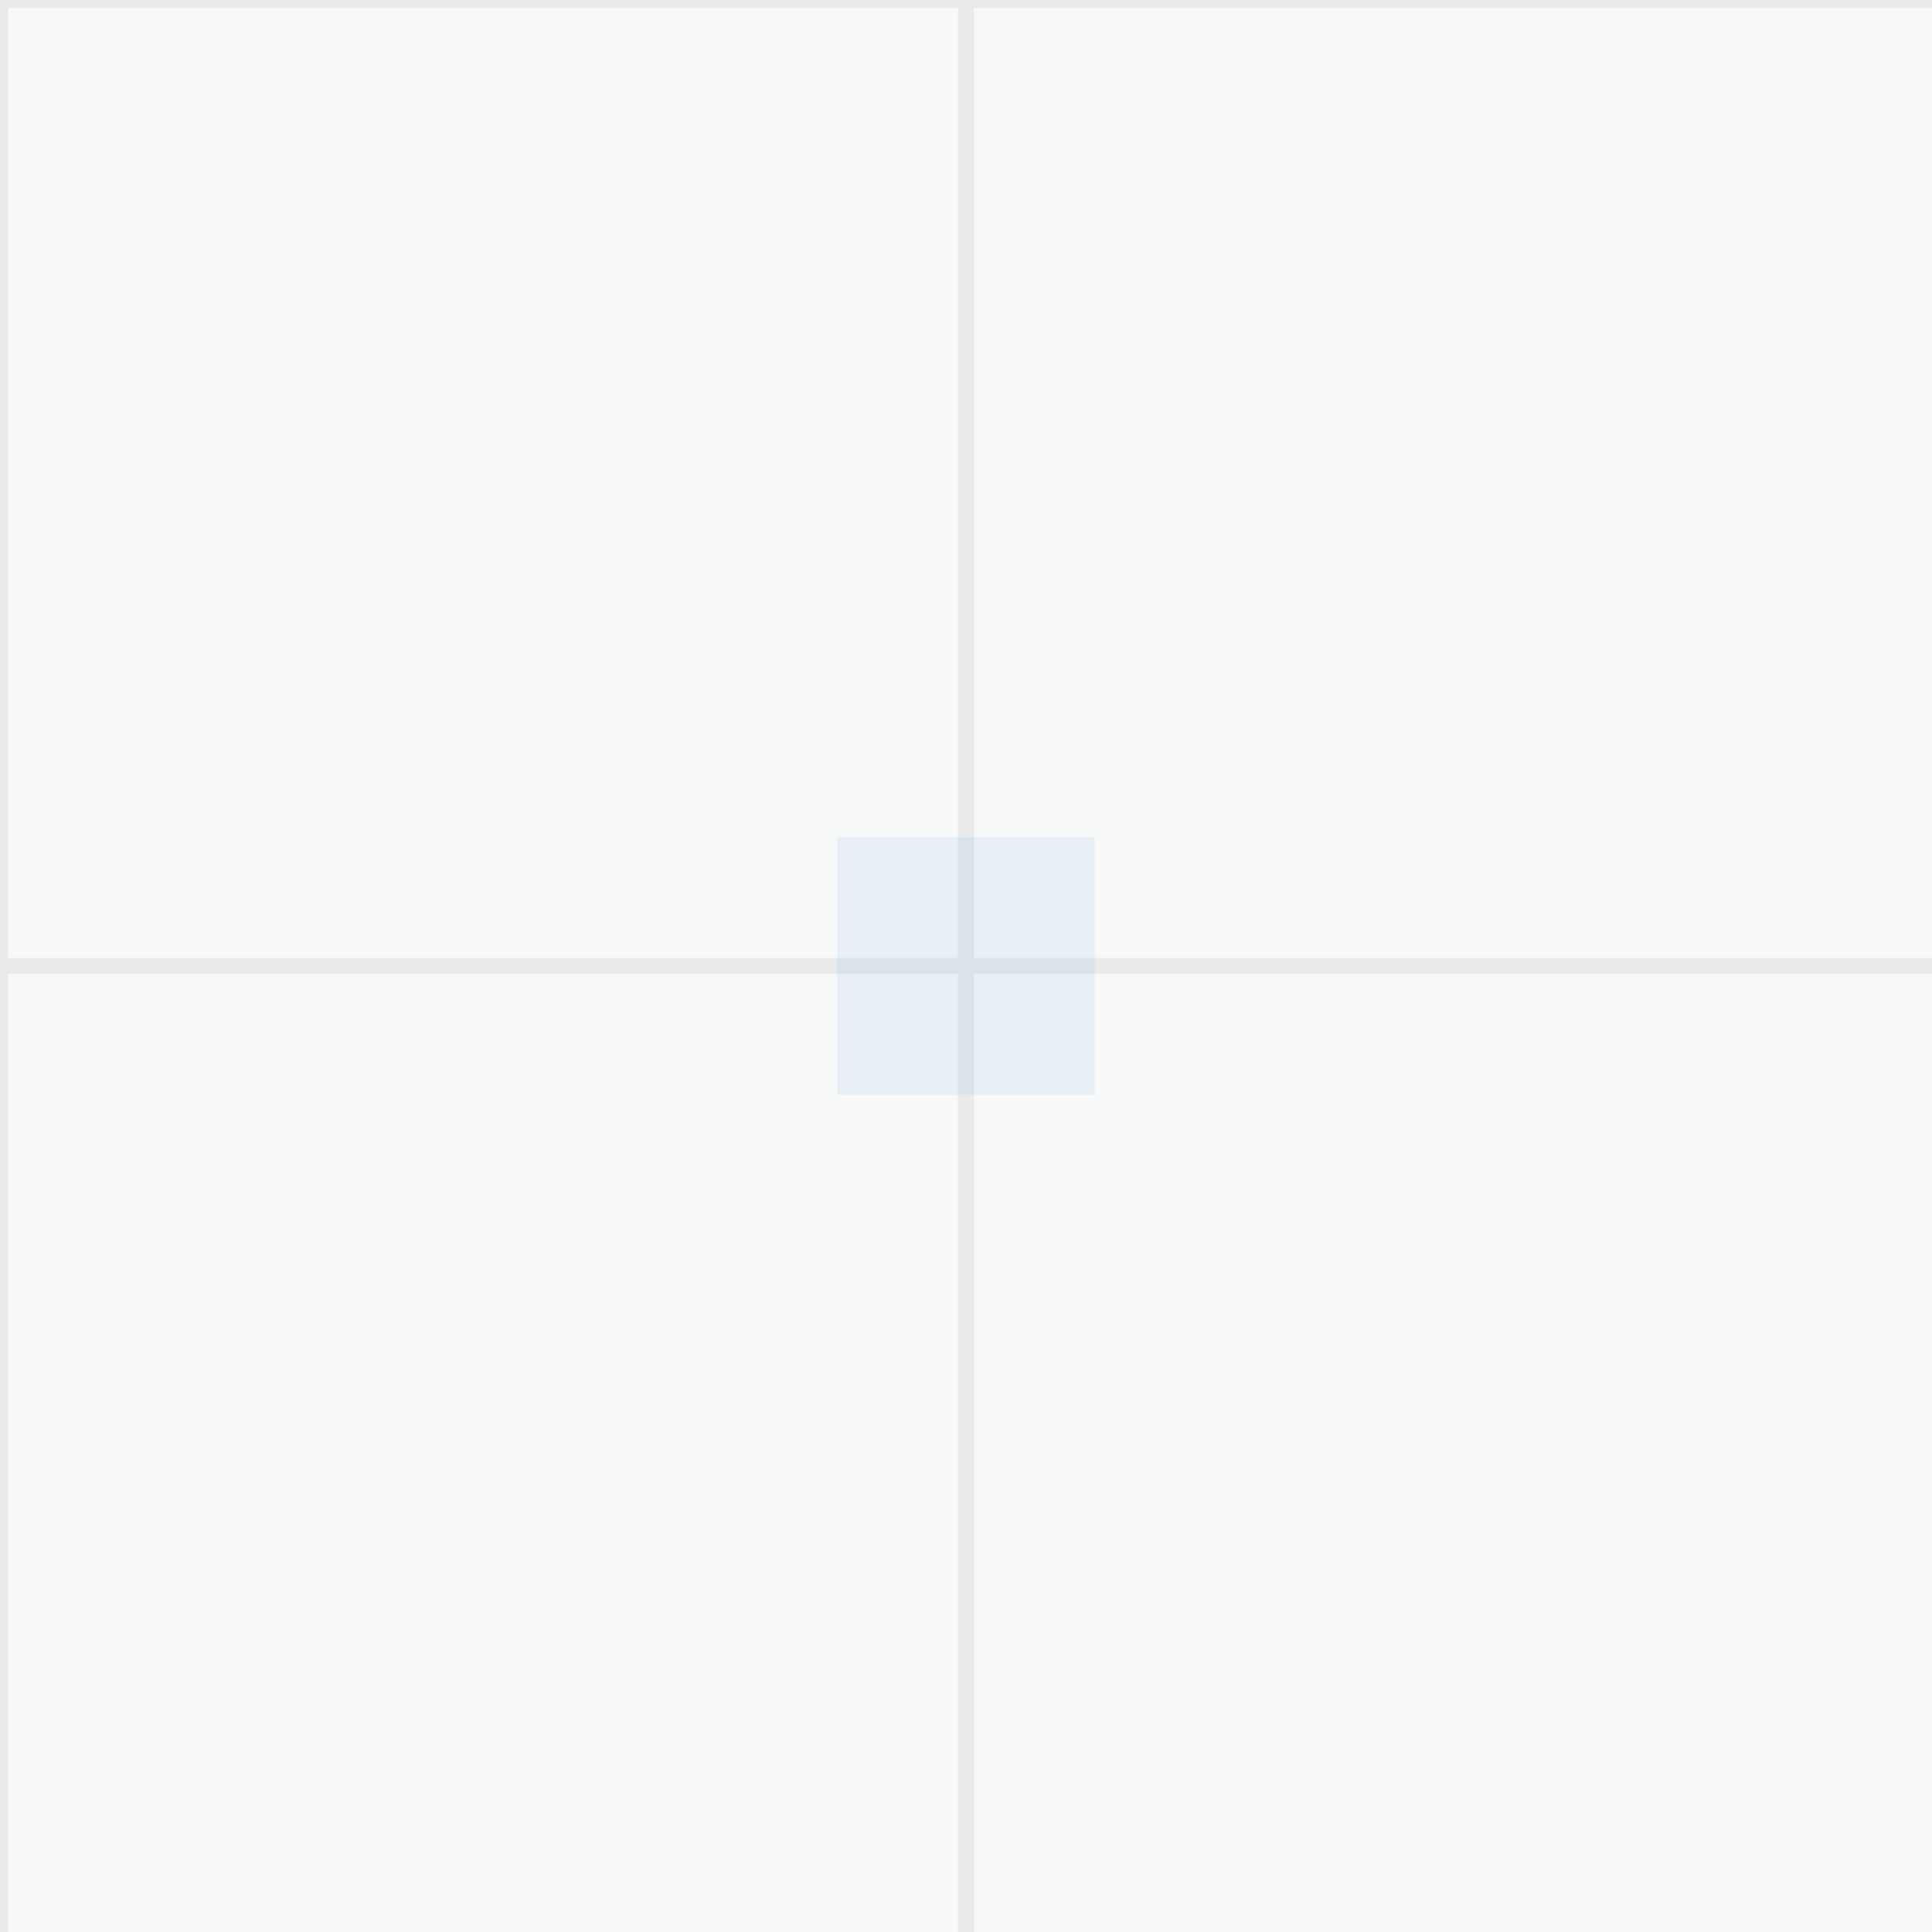
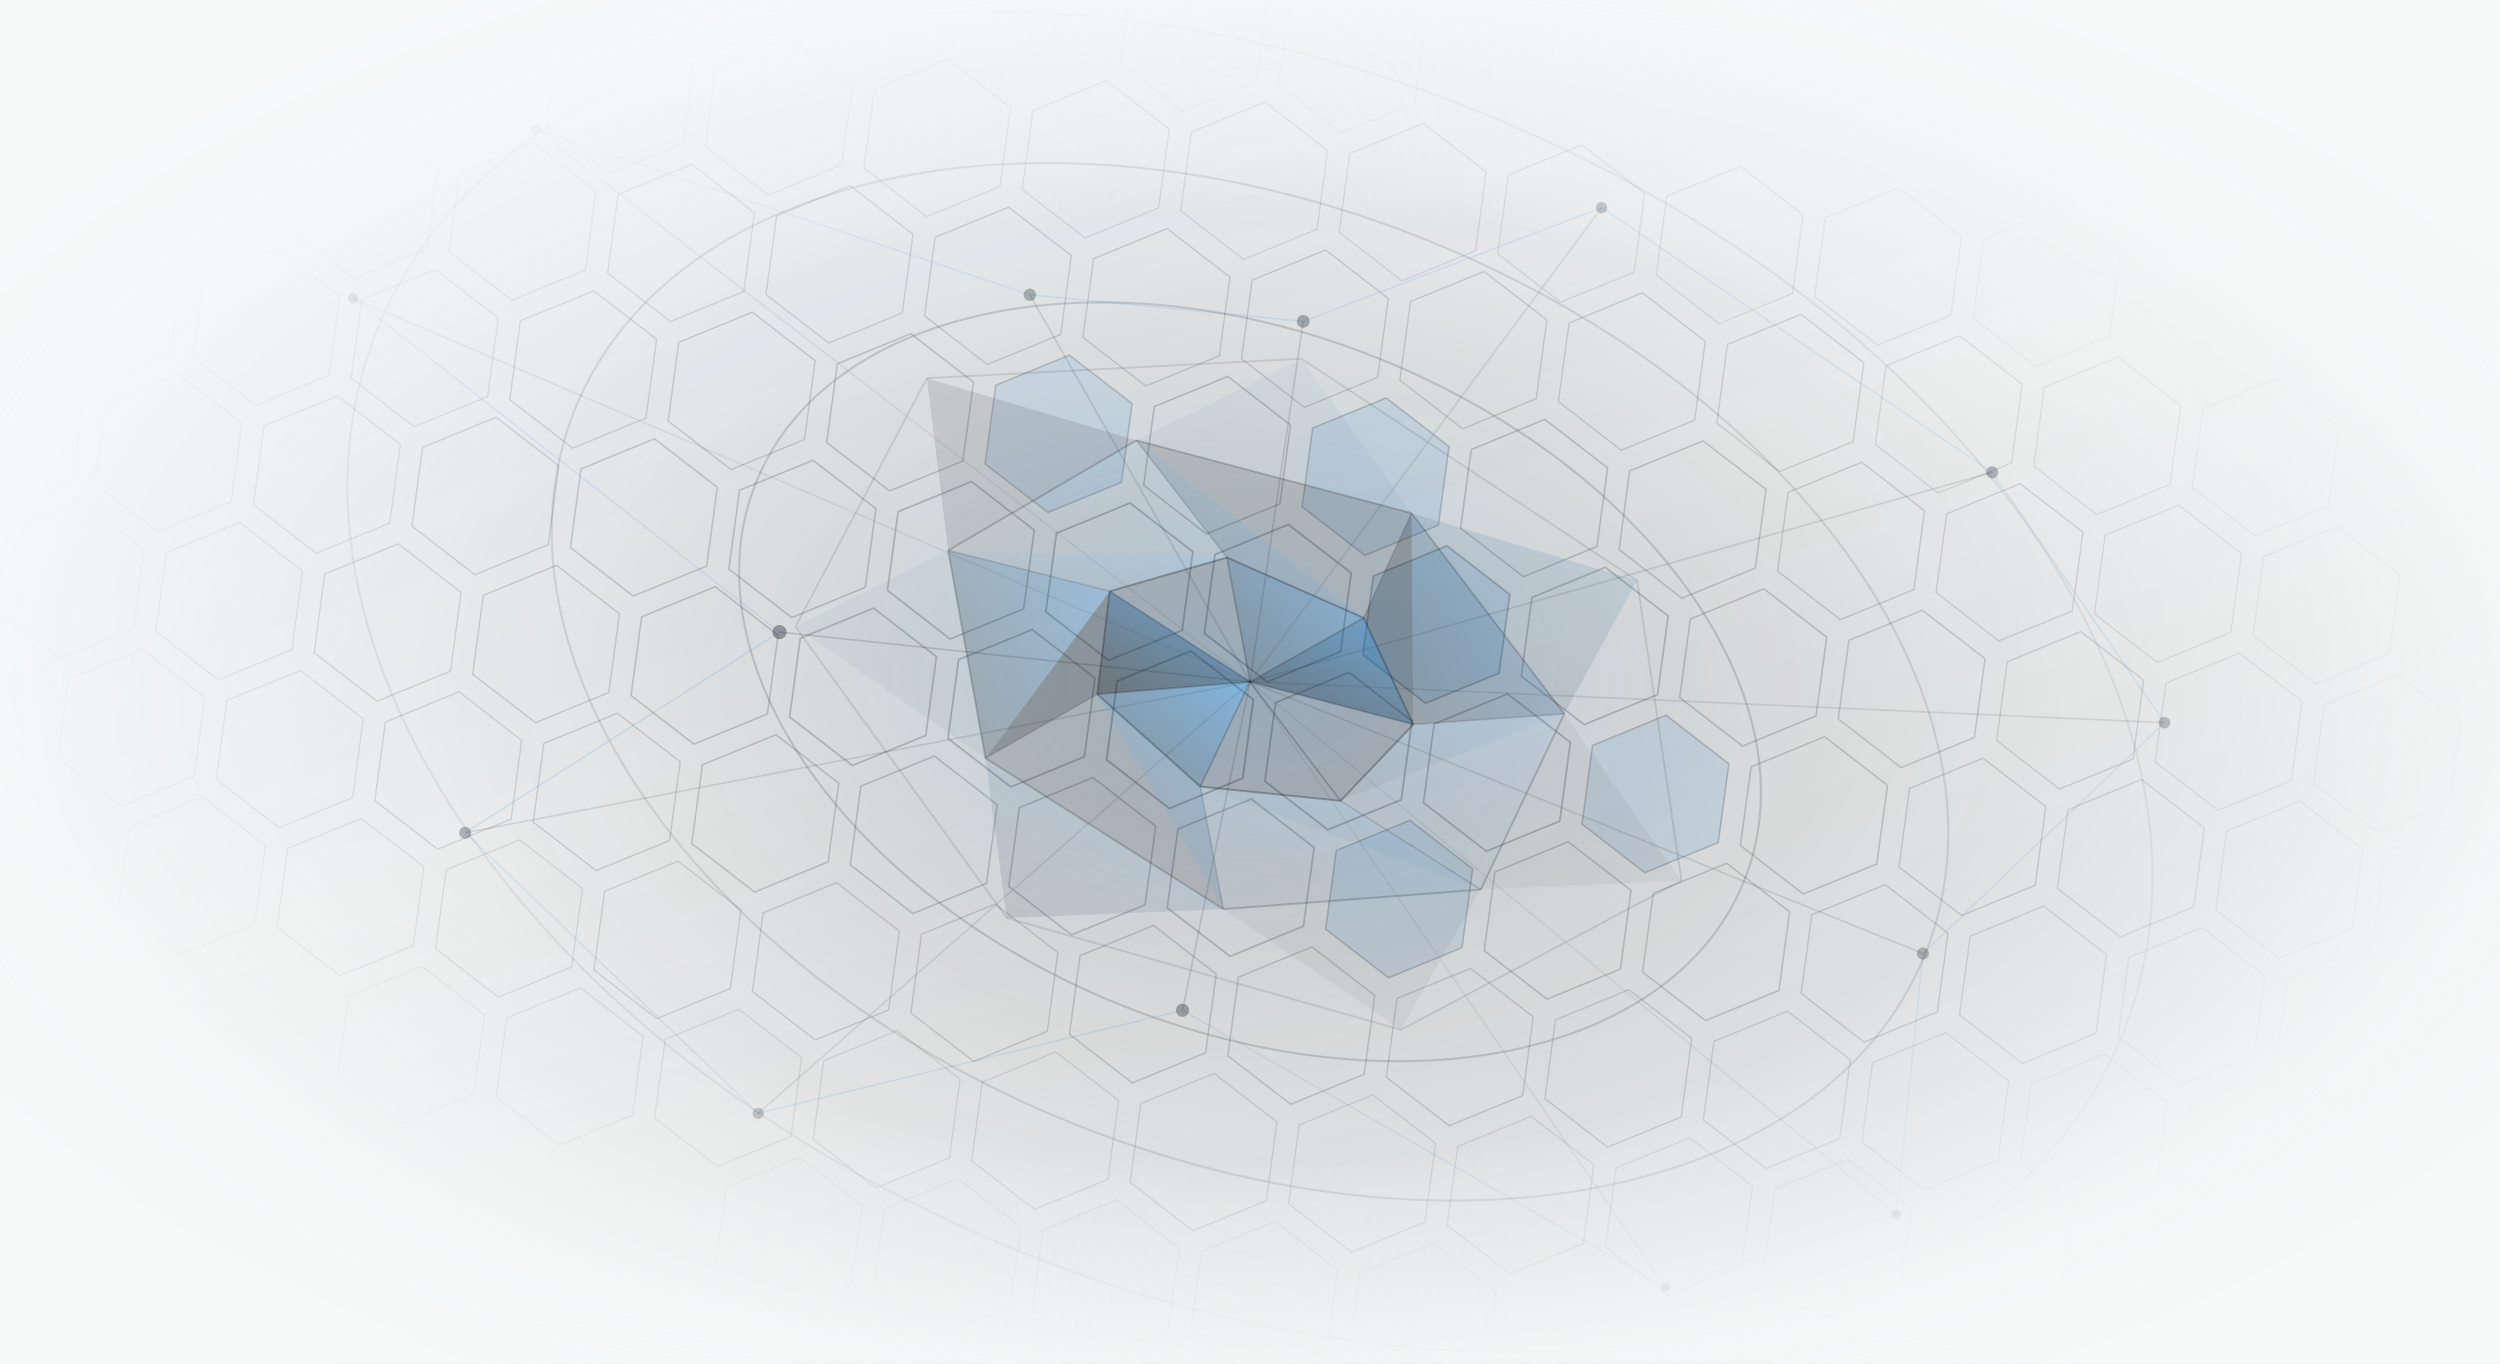
- <svg xmlns="http://www.w3.org/2000/svg" width="120" height="120" viewBox="0 0 120 120">
-   <rect width="120" height="120" fill="#f7f9f9" />
-   <path d="M0 0 H120 M0 60 H120 M0 0 V120 M60 0 V120" stroke="#0f1419" stroke-width="1" opacity=".06" fill="none" />
-   <rect x="52" y="52" width="16" height="16" fill="#1274c4" opacity=".07" />
+ <svg xmlns="http://www.w3.org/2000/svg" width="1408" height="768" viewBox="0 0 1408 768">
+   <defs>
+     <linearGradient id="wash" x1="0" y1="0" x2="0.6" y2="1">
+       <stop offset="0" stop-color="#1274c4" stop-opacity=".10" />
+       <stop offset=".55" stop-color="#0f1419" stop-opacity=".05" />
+       <stop offset="1" stop-color="#0f1419" stop-opacity=".12" />
+     </linearGradient>
+     <linearGradient id="crystalA" x1="0" y1="0" x2="1" y2="1">
+       <stop offset="0" stop-color="#0f1419" />
+       <stop offset="1" stop-color="#0f1419" />
+     </linearGradient>
+     <linearGradient id="crystalB" x1="1" y1="0.2" x2="0" y2="1">
+       <stop offset="0" stop-color="#1274c4" />
+       <stop offset="1" stop-color="#0f1419" />
+     </linearGradient>
+     <linearGradient id="crystalC" x1="0.2" y1="1" x2="1" y2="0">
+       <stop offset="0" stop-color="#0f1419" />
+       <stop offset="1" stop-color="#1274c4" />
+     </linearGradient>
+     <radialGradient id="halo">
+       <stop offset="0" stop-color="#1274c4" stop-opacity=".22" />
+       <stop offset=".6" stop-color="#0f1419" stop-opacity=".07" />
+       <stop offset="1" stop-color="#0f1419" stop-opacity="0" />
+     </radialGradient>
+     <radialGradient id="fade" cx="50%" cy="50%" r="60%">
+       <stop offset="0" stop-color="#f7f9f9" stop-opacity="0" />
+       <stop offset=".58" stop-color="#f7f9f9" stop-opacity="0" />
+       <stop offset=".84" stop-color="#f7f9f9" stop-opacity=".88" />
+       <stop offset="1" stop-color="#f7f9f9" stop-opacity="1" />
+     </radialGradient>
+   </defs>
+   <rect width="1408" height="768" fill="#f7f9f9" />
+   <rect width="1408" height="768" fill="url(#wash)" />
+   <ellipse cx="704" cy="384" rx="470" ry="300" fill="url(#halo)" />
+   <polygon points="713.6,1.5 707.6,45.8 666.2,62.8 630.8,35.4 636.8,-8.9 678.2,-25.9" fill="none" stroke="#0f1419" stroke-width="0.6" opacity="0.064" />
+   <polygon points="802.8,13.5 796.8,57.9 755.5,74.8 720.1,47.5 726.1,3.2 767.4,-13.8" fill="none" stroke="#0f1419" stroke-width="0.6" opacity="0.065" />
+   <polygon points="390.7,36.5 384.7,80.8 343.4,97.8 308.0,70.5 314.0,26.2 355.3,9.2" fill="none" stroke="#0f1419" stroke-width="0.7" opacity="0.073" />
+   <polygon points="480.0,48.6 474.0,92.9 432.6,109.9 397.2,82.5 403.2,38.2 444.6,21.3" fill="none" stroke="#0f1419" stroke-width="0.7" opacity="0.087" />
+   <polygon points="569.2,60.7 563.2,105.0 521.9,122.0 486.5,94.6 492.5,50.3 533.9,33.3" fill="none" stroke="#0f1419" stroke-width="0.7" opacity="0.098" />
+   <polygon points="658.5,72.7 652.5,117.1 611.1,134.0 575.7,106.7 581.7,62.4 623.1,45.4" fill="none" stroke="#0f1419" stroke-width="0.7" opacity="0.106" />
+   <polygon points="747.7,84.8 741.8,129.1 700.4,146.1 665.0,118.7 671.0,74.4 712.4,57.5" fill="none" stroke="#0f1419" stroke-width="0.7" opacity="0.109" />
+   <polygon points="837.0,96.9 831.0,141.2 789.6,158.2 754.2,130.8 760.2,86.5 801.6,69.5" fill="none" stroke="#0f1419" stroke-width="0.7" opacity="0.109" />
+   <polygon points="926.3,108.9 920.3,153.3 878.9,170.2 843.5,142.9 849.5,98.6 890.9,81.6" fill="none" stroke="#0f1419" stroke-width="0.7" opacity="0.104" />
+   <polygon points="1015.5,121.0 1009.5,165.3 968.1,182.3 932.8,154.9 938.7,110.6 980.1,93.7" fill="none" stroke="#0f1419" stroke-width="0.7" opacity="0.096" />
+   <polygon points="1104.8,133.1 1098.8,177.4 1057.4,194.4 1022.0,167.0 1028.0,122.7 1069.4,105.7" fill="none" stroke="#0f1419" stroke-width="0.7" opacity="0.084" />
+   <polygon points="1194.0,145.1 1188.0,189.5 1146.6,206.4 1111.3,179.1 1117.3,134.8 1158.6,117.8" fill="none" stroke="#0f1419" stroke-width="0.6" opacity="0.070" />
+   <polygon points="246.4,95.7 240.4,140.0 199.0,157.0 163.6,129.7 169.6,85.3 211.0,68.4" fill="none" stroke="#0f1419" stroke-width="0.7" opacity="0.078" />
+   <polygon points="335.6,107.8 329.7,152.1 288.3,169.1 252.9,141.7 258.9,97.4 300.3,80.4" fill="none" stroke="#0f1419" stroke-width="0.7" opacity="0.098" />
+   <polygon points="424.9,119.9 418.9,164.2 377.5,181.1 342.2,153.8 348.1,109.5 389.5,92.5" fill="none" stroke="#0f1419" stroke-width="0.8" opacity="0.117" />
+   <polygon points="514.2,131.9 508.2,176.2 466.8,193.2 431.4,165.9 437.4,121.6 478.8,104.6" fill="none" stroke="#0f1419" stroke-width="0.8" opacity="0.132" />
+   <polygon points="603.4,144.0 597.4,188.3 556.0,205.3 520.7,177.9 526.7,133.6 568.0,116.7" fill="none" stroke="#0f1419" stroke-width="0.8" opacity="0.144" />
+   <polygon points="692.7,156.1 686.7,200.4 645.3,217.4 609.9,190.0 615.9,145.7 657.3,128.7" fill="none" stroke="#0f1419" stroke-width="0.8" opacity="0.152" />
+   <polygon points="781.9,168.1 775.9,212.5 734.6,229.4 699.2,202.1 705.2,157.8 746.5,140.8" fill="none" stroke="#0f1419" stroke-width="0.8" opacity="0.154" />
+   <polygon points="871.2,180.2 865.2,224.5 823.8,241.5 788.4,214.1 794.4,169.8 835.8,152.9" fill="none" stroke="#0f1419" stroke-width="0.8" opacity="0.151" />
+   <polygon points="960.4,192.3 954.4,236.6 913.1,253.6 877.7,226.2 883.7,181.9 925.0,164.9" fill="none" stroke="#0f1419" stroke-width="0.8" opacity="0.142" />
+   <polygon points="1049.7,204.3 1043.7,248.7 1002.3,265.6 966.9,238.3 972.9,194.0 1014.3,177.0" fill="none" stroke="#0f1419" stroke-width="0.8" opacity="0.129" />
+   <polygon points="1138.9,216.4 1132.9,260.7 1091.6,277.7 1056.2,250.3 1062.2,206.0 1103.6,189.1" fill="none" stroke="#0f1419" stroke-width="0.7" opacity="0.113" />
+   <polygon points="1228.2,228.5 1222.2,272.8 1180.8,289.8 1145.4,262.4 1151.4,218.1 1192.8,201.1" fill="none" stroke="#0f1419" stroke-width="0.7" opacity="0.094" />
+   <polygon points="1317.4,240.5 1311.5,284.9 1270.1,301.8 1234.7,274.5 1240.7,230.2 1282.1,213.2" fill="none" stroke="#0f1419" stroke-width="0.7" opacity="0.074" />
+   <polygon points="102.1,154.9 96.1,199.2 54.7,216.2 19.3,188.9 25.3,144.5 66.7,127.6" fill="none" stroke="#0f1419" stroke-width="0.6" opacity="0.066" />
+   <polygon points="191.3,167.0 185.3,211.3 143.9,228.3 108.6,200.9 114.6,156.6 155.9,139.6" fill="none" stroke="#0f1419" stroke-width="0.7" opacity="0.090" />
+   <polygon points="280.6,179.1 274.6,223.4 233.2,240.3 197.8,213.0 203.8,168.7 245.2,151.7" fill="none" stroke="#0f1419" stroke-width="0.7" opacity="0.113" />
+   <polygon points="369.8,191.1 363.8,235.4 322.5,252.4 287.1,225.1 293.1,180.7 334.4,163.8" fill="none" stroke="#0f1419" stroke-width="0.8" opacity="0.136" />
+   <polygon points="459.1,203.2 453.1,247.5 411.7,264.5 376.3,237.1 382.3,192.8 423.7,175.8" fill="none" stroke="#0f1419" stroke-width="0.8" opacity="0.157" />
+   <polygon points="548.3,215.3 542.3,259.6 501.0,276.5 465.6,249.2 471.6,204.9 513.0,187.9" fill="none" stroke="#0f1419" stroke-width="0.9" opacity="0.176" />
+   <polygon points="637.6,227.3 631.6,271.6 590.2,288.6 554.8,261.3 560.8,217.0 602.2,200.0" fill="#1274c4" opacity="0.104" />
+   <polygon points="637.6,227.3 631.6,271.6 590.2,288.6 554.8,261.3 560.8,217.0 602.2,200.0" fill="none" stroke="#0f1419" stroke-width="0.9" opacity="0.190" />
+   <polygon points="726.8,239.4 720.9,283.7 679.5,300.7 644.1,273.3 650.1,229.0 691.5,212.0" fill="none" stroke="#0f1419" stroke-width="0.9" opacity="0.198" />
+   <polygon points="816.1,251.5 810.1,295.8 768.7,312.8 733.3,285.4 739.3,241.1 780.7,224.1" fill="#1274c4" opacity="0.107" />
+   <polygon points="816.1,251.5 810.1,295.8 768.7,312.8 733.3,285.4 739.3,241.1 780.7,224.1" fill="none" stroke="#0f1419" stroke-width="0.9" opacity="0.197" />
+   <polygon points="905.4,263.5 899.4,307.8 858.0,324.8 822.6,297.5 828.6,253.2 870.0,236.2" fill="none" stroke="#0f1419" stroke-width="0.9" opacity="0.188" />
+   <polygon points="994.6,275.6 988.6,319.9 947.2,336.9 911.9,309.5 917.8,265.2 959.2,248.3" fill="none" stroke="#0f1419" stroke-width="0.9" opacity="0.172" />
+   <polygon points="1083.9,287.7 1077.9,332.0 1036.5,349.0 1001.1,321.6 1007.1,277.3 1048.5,260.3" fill="none" stroke="#0f1419" stroke-width="0.8" opacity="0.153" />
+   <polygon points="1173.1,299.7 1167.1,344.1 1125.7,361.0 1090.4,333.7 1096.4,289.4 1137.7,272.4" fill="none" stroke="#0f1419" stroke-width="0.8" opacity="0.131" />
+   <polygon points="1262.4,311.8 1256.4,356.1 1215.0,373.1 1179.6,345.7 1185.6,301.4 1227.0,284.5" fill="none" stroke="#0f1419" stroke-width="0.7" opacity="0.108" />
+   <polygon points="1351.6,323.9 1345.6,368.2 1304.3,385.2 1268.9,357.8 1274.9,313.5 1316.2,296.5" fill="none" stroke="#0f1419" stroke-width="0.7" opacity="0.085" />
+   <polygon points="47.0,226.2 41.0,270.5 -0.4,287.5 -35.8,260.1 -29.8,215.8 11.6,198.8" fill="none" stroke="#0f1419" stroke-width="0.6" opacity="0.064" />
+   <polygon points="136.2,238.3 130.2,282.6 88.9,299.5 53.5,272.2 59.5,227.9 100.9,210.9" fill="none" stroke="#0f1419" stroke-width="0.7" opacity="0.090" />
+   <polygon points="225.5,250.3 219.5,294.6 178.1,311.6 142.7,284.3 148.7,239.9 190.1,223.0" fill="none" stroke="#0f1419" stroke-width="0.7" opacity="0.115" />
+   <polygon points="314.7,262.4 308.8,306.7 267.4,323.7 232.0,296.3 238.0,252.0 279.4,235.0" fill="none" stroke="#0f1419" stroke-width="0.8" opacity="0.141" />
+   <polygon points="404.0,274.5 398.0,318.8 356.6,335.7 321.3,308.4 327.2,264.1 368.6,247.1" fill="none" stroke="#0f1419" stroke-width="0.9" opacity="0.166" />
+   <polygon points="493.3,286.5 487.3,330.8 445.9,347.8 410.5,320.5 416.5,276.1 457.9,259.2" fill="none" stroke="#0f1419" stroke-width="0.9" opacity="0.191" />
+   <polygon points="582.5,298.6 576.5,342.9 535.1,359.9 499.8,332.5 505.8,288.2 547.1,271.2" fill="none" stroke="#0f1419" stroke-width="1.0" opacity="0.214" />
+   <polygon points="671.8,310.7 665.8,355.0 624.4,371.9 589.0,344.6 595.0,300.3 636.4,283.3" fill="none" stroke="#0f1419" stroke-width="1.0" opacity="0.235" />
+   <polygon points="761.0,322.7 755.0,367.0 713.7,384.0 678.3,356.7 684.3,312.3 725.6,295.4" fill="none" stroke="#0f1419" stroke-width="1.0" opacity="0.244" />
+   <polygon points="850.3,334.8 844.3,379.1 802.9,396.1 767.5,368.7 773.5,324.4 814.9,307.4" fill="#1274c4" opacity="0.122" />
+   <polygon points="850.3,334.8 844.3,379.1 802.9,396.1 767.5,368.7 773.5,324.4 814.9,307.4" fill="none" stroke="#0f1419" stroke-width="1.0" opacity="0.231" />
+   <polygon points="939.5,346.9 933.5,391.2 892.2,408.1 856.8,380.8 862.8,336.5 904.1,319.5" fill="none" stroke="#0f1419" stroke-width="1.0" opacity="0.209" />
+   <polygon points="1028.8,358.9 1022.8,403.2 981.4,420.2 946.0,392.9 952.0,348.6 993.4,331.6" fill="none" stroke="#0f1419" stroke-width="0.9" opacity="0.185" />
+   <polygon points="1118.0,371.0 1112.0,415.3 1070.7,432.3 1035.3,404.9 1041.3,360.6 1082.7,343.7" fill="none" stroke="#0f1419" stroke-width="0.9" opacity="0.160" />
+   <polygon points="1207.3,383.1 1201.3,427.4 1159.9,444.4 1124.5,417.0 1130.5,372.7 1171.9,355.7" fill="none" stroke="#0f1419" stroke-width="0.8" opacity="0.135" />
+   <polygon points="1296.5,395.1 1290.6,439.5 1249.2,456.4 1213.8,429.1 1219.8,384.8 1261.2,367.8" fill="none" stroke="#0f1419" stroke-width="0.7" opacity="0.110" />
+   <polygon points="1385.8,407.2 1379.8,451.5 1338.4,468.5 1303.0,441.1 1309.0,396.8 1350.4,379.9" fill="none" stroke="#0f1419" stroke-width="0.7" opacity="0.084" />
+   <polygon points="81.2,309.5 75.2,353.8 33.8,370.8 -1.6,343.5 4.4,299.1 45.8,282.2" fill="none" stroke="#0f1419" stroke-width="0.7" opacity="0.078" />
+   <polygon points="170.4,321.6 164.4,365.9 123.0,382.9 87.7,355.5 93.7,311.2 135.0,294.2" fill="none" stroke="#0f1419" stroke-width="0.7" opacity="0.103" />
+   <polygon points="259.7,333.7 253.7,378.0 212.3,394.9 176.9,367.6 182.9,323.3 224.3,306.3" fill="none" stroke="#0f1419" stroke-width="0.8" opacity="0.129" />
+   <polygon points="348.9,345.7 342.9,390.0 301.6,407.0 266.2,379.7 272.2,335.3 313.5,318.4" fill="none" stroke="#0f1419" stroke-width="0.8" opacity="0.155" />
+   <polygon points="438.2,357.8 432.2,402.1 390.8,419.1 355.4,391.7 361.4,347.4 402.8,330.4" fill="none" stroke="#0f1419" stroke-width="0.9" opacity="0.180" />
+   <polygon points="527.4,369.9 521.4,414.2 480.1,431.1 444.7,403.8 450.7,359.5 492.0,342.5" fill="none" stroke="#0f1419" stroke-width="1.0" opacity="0.205" />
+   <polygon points="616.7,381.9 610.7,426.2 569.3,443.2 533.9,415.9 539.9,371.5 581.3,354.6" fill="none" stroke="#0f1419" stroke-width="1.0" opacity="0.230" />
+   <polygon points="705.9,394.0 699.9,438.3 658.6,455.3 623.2,427.9 629.2,383.6 670.6,366.6" fill="none" stroke="#0f1419" stroke-width="1.1" opacity="0.249" />
+   <polygon points="795.2,406.1 789.2,450.4 747.8,467.3 712.4,440.0 718.4,395.7 759.8,378.7" fill="none" stroke="#0f1419" stroke-width="1.0" opacity="0.246" />
+   <polygon points="884.4,418.1 878.5,462.4 837.1,479.4 801.7,452.1 807.7,407.7 849.1,390.8" fill="none" stroke="#0f1419" stroke-width="1.0" opacity="0.225" />
+   <polygon points="973.7,430.2 967.7,474.5 926.3,491.5 891.0,464.1 896.9,419.8 938.3,402.8" fill="#1274c4" opacity="0.108" />
+   <polygon points="973.7,430.2 967.7,474.5 926.3,491.5 891.0,464.1 896.9,419.8 938.3,402.8" fill="none" stroke="#0f1419" stroke-width="0.9" opacity="0.200" />
+   <polygon points="1063.0,442.3 1057.0,486.6 1015.6,503.5 980.2,476.2 986.2,431.9 1027.6,414.9" fill="none" stroke="#0f1419" stroke-width="0.9" opacity="0.175" />
+   <polygon points="1152.2,454.3 1146.2,498.6 1104.8,515.6 1069.5,488.3 1075.5,444.0 1116.8,427.0" fill="none" stroke="#0f1419" stroke-width="0.8" opacity="0.149" />
+   <polygon points="1241.5,466.4 1235.5,510.7 1194.1,527.7 1158.7,500.3 1164.7,456.0 1206.1,439.0" fill="none" stroke="#0f1419" stroke-width="0.8" opacity="0.124" />
+   <polygon points="1330.7,478.5 1324.7,522.8 1283.4,539.7 1248.0,512.4 1254.0,468.1 1295.3,451.1" fill="none" stroke="#0f1419" stroke-width="0.7" opacity="0.098" />
+   <polygon points="1420.0,490.5 1414.0,534.8 1372.6,551.8 1337.2,524.5 1343.2,480.2 1384.6,463.2" fill="none" stroke="#0f1419" stroke-width="0.7" opacity="0.072" />
+   <polygon points="115.3,392.8 109.3,437.2 68.0,454.1 32.6,426.8 38.6,382.5 80.0,365.5" fill="none" stroke="#0f1419" stroke-width="0.7" opacity="0.081" />
+   <polygon points="204.6,404.9 198.6,449.2 157.2,466.2 121.8,438.9 127.8,394.5 169.2,377.6" fill="none" stroke="#0f1419" stroke-width="0.7" opacity="0.105" />
+   <polygon points="293.8,417.0 287.9,461.3 246.5,478.3 211.1,450.9 217.1,406.6 258.5,389.6" fill="none" stroke="#0f1419" stroke-width="0.8" opacity="0.128" />
+   <polygon points="383.1,429.0 377.1,473.4 335.7,490.3 300.3,463.0 306.3,418.7 347.7,401.7" fill="none" stroke="#0f1419" stroke-width="0.8" opacity="0.151" />
+   <polygon points="472.4,441.1 466.4,485.4 425.0,502.4 389.6,475.1 395.6,430.7 437.0,413.8" fill="none" stroke="#0f1419" stroke-width="0.9" opacity="0.172" />
+   <polygon points="561.6,453.2 555.6,497.5 514.2,514.5 478.9,487.1 484.8,442.8 526.2,425.8" fill="none" stroke="#0f1419" stroke-width="0.9" opacity="0.190" />
+   <polygon points="650.9,465.3 644.9,509.6 603.5,526.5 568.1,499.2 574.1,454.9 615.5,437.9" fill="none" stroke="#0f1419" stroke-width="0.9" opacity="0.203" />
+   <polygon points="740.1,477.3 734.1,521.6 692.7,538.6 657.4,511.3 663.4,466.9 704.7,450.0" fill="none" stroke="#0f1419" stroke-width="1.0" opacity="0.207" />
+   <polygon points="829.4,489.4 823.4,533.7 782.0,550.7 746.6,523.3 752.6,479.0 794.0,462.0" fill="#1274c4" opacity="0.109" />
+   <polygon points="829.4,489.4 823.4,533.7 782.0,550.7 746.6,523.3 752.6,479.0 794.0,462.0" fill="none" stroke="#0f1419" stroke-width="0.9" opacity="0.201" />
+   <polygon points="918.6,501.5 912.6,545.8 871.3,562.7 835.9,535.4 841.9,491.1 883.2,474.1" fill="none" stroke="#0f1419" stroke-width="0.9" opacity="0.187" />
+   <polygon points="1007.9,513.5 1001.9,557.8 960.5,574.8 925.1,547.5 931.1,503.1 972.5,486.2" fill="none" stroke="#0f1419" stroke-width="0.9" opacity="0.168" />
+   <polygon points="1097.1,525.6 1091.1,569.9 1049.8,586.9 1014.4,559.5 1020.4,515.2 1061.8,498.2" fill="none" stroke="#0f1419" stroke-width="0.8" opacity="0.146" />
+   <polygon points="1186.4,537.7 1180.4,582.0 1139.0,598.9 1103.6,571.6 1109.6,527.3 1151.0,510.3" fill="none" stroke="#0f1419" stroke-width="0.8" opacity="0.124" />
+   <polygon points="1275.6,549.7 1269.7,594.0 1228.3,611.0 1192.9,583.7 1198.9,539.3 1240.3,522.4" fill="none" stroke="#0f1419" stroke-width="0.7" opacity="0.100" />
+   <polygon points="1364.9,561.8 1358.9,606.1 1317.5,623.1 1282.1,595.7 1288.1,551.4 1329.5,534.4" fill="none" stroke="#0f1419" stroke-width="0.7" opacity="0.075" />
+   <polygon points="149.5,476.2 143.5,520.5 102.1,537.5 66.8,510.1 72.8,465.8 114.1,448.8" fill="none" stroke="#0f1419" stroke-width="0.7" opacity="0.072" />
+   <polygon points="238.8,488.2 232.8,532.6 191.4,549.5 156.0,522.2 162.0,477.9 203.4,460.9" fill="none" stroke="#0f1419" stroke-width="0.7" opacity="0.094" />
+   <polygon points="328.0,500.3 322.0,544.6 280.7,561.6 245.3,534.3 251.3,489.9 292.6,473.0" fill="none" stroke="#0f1419" stroke-width="0.7" opacity="0.113" />
+   <polygon points="417.3,512.4 411.3,556.7 369.9,573.7 334.5,546.3 340.5,502.0 381.9,485.0" fill="none" stroke="#0f1419" stroke-width="0.8" opacity="0.131" />
+   <polygon points="506.5,524.4 500.5,568.8 459.2,585.7 423.8,558.4 429.8,514.1 471.1,497.1" fill="none" stroke="#0f1419" stroke-width="0.8" opacity="0.146" />
+   <polygon points="595.8,536.5 589.8,580.8 548.4,597.8 513.0,570.5 519.0,526.1 560.4,509.2" fill="none" stroke="#0f1419" stroke-width="0.8" opacity="0.156" />
+   <polygon points="685.0,548.6 679.0,592.9 637.7,609.9 602.3,582.5 608.3,538.2 649.7,521.2" fill="none" stroke="#0f1419" stroke-width="0.9" opacity="0.162" />
+   <polygon points="774.3,560.7 768.3,605.0 726.9,621.9 691.5,594.6 697.5,550.3 738.9,533.3" fill="none" stroke="#0f1419" stroke-width="0.9" opacity="0.161" />
+   <polygon points="863.5,572.7 857.6,617.0 816.2,634.0 780.8,606.7 786.8,562.3 828.2,545.4" fill="none" stroke="#0f1419" stroke-width="0.8" opacity="0.155" />
+   <polygon points="952.8,584.8 946.8,629.1 905.4,646.1 870.1,618.7 876.0,574.4 917.4,557.4" fill="none" stroke="#0f1419" stroke-width="0.8" opacity="0.143" />
+   <polygon points="1042.1,596.9 1036.1,641.2 994.7,658.1 959.3,630.8 965.3,586.5 1006.7,569.5" fill="none" stroke="#0f1419" stroke-width="0.8" opacity="0.127" />
+   <polygon points="1131.3,608.9 1125.3,653.2 1083.9,670.2 1048.6,642.9 1054.6,598.5 1095.9,581.6" fill="none" stroke="#0f1419" stroke-width="0.7" opacity="0.109" />
+   <polygon points="1220.6,621.0 1214.6,665.3 1173.2,682.3 1137.8,654.9 1143.8,610.6 1185.2,593.6" fill="none" stroke="#0f1419" stroke-width="0.7" opacity="0.089" />
+   <polygon points="1309.8,633.1 1303.8,677.4 1262.5,694.3 1227.1,667.0 1233.1,622.7 1274.4,605.7" fill="none" stroke="#0f1419" stroke-width="0.6" opacity="0.068" />
+   <polygon points="272.9,571.6 267.0,615.9 225.6,632.9 190.2,605.5 196.2,561.2 237.6,544.2" fill="none" stroke="#0f1419" stroke-width="0.6" opacity="0.072" />
+   <polygon points="362.2,583.6 356.2,628.0 314.8,644.9 279.4,617.6 285.4,573.3 326.8,556.3" fill="none" stroke="#0f1419" stroke-width="0.7" opacity="0.087" />
+   <polygon points="451.5,595.7 445.5,640.0 404.1,657.0 368.7,629.6 374.7,585.3 416.1,568.4" fill="none" stroke="#0f1419" stroke-width="0.7" opacity="0.100" />
+   <polygon points="540.7,607.8 534.7,652.1 493.3,669.1 458.0,641.7 463.9,597.4 505.3,580.4" fill="none" stroke="#0f1419" stroke-width="0.7" opacity="0.110" />
+   <polygon points="630.0,619.8 624.0,664.2 582.6,681.1 547.2,653.8 553.2,609.5 594.6,592.5" fill="none" stroke="#0f1419" stroke-width="0.7" opacity="0.116" />
+   <polygon points="719.2,631.9 713.2,676.2 671.8,693.2 636.5,665.9 642.5,621.5 683.8,604.6" fill="none" stroke="#0f1419" stroke-width="0.8" opacity="0.118" />
+   <polygon points="808.5,644.0 802.5,688.3 761.1,705.3 725.7,677.9 731.7,633.6 773.1,616.6" fill="none" stroke="#0f1419" stroke-width="0.7" opacity="0.115" />
+   <polygon points="897.7,656.0 891.7,700.4 850.4,717.3 815.0,690.0 821.0,645.7 862.3,628.7" fill="none" stroke="#0f1419" stroke-width="0.7" opacity="0.108" />
+   <polygon points="987.0,668.1 981.0,712.4 939.6,729.4 904.2,702.1 910.2,657.7 951.6,640.8" fill="none" stroke="#0f1419" stroke-width="0.7" opacity="0.098" />
+   <polygon points="1076.2,680.2 1070.2,724.5 1028.9,741.5 993.5,714.1 999.5,669.8 1040.8,652.8" fill="none" stroke="#0f1419" stroke-width="0.7" opacity="0.084" />
+   <polygon points="1165.5,692.3 1159.5,736.6 1118.1,753.5 1082.7,726.2 1088.7,681.9 1130.1,664.9" fill="none" stroke="#0f1419" stroke-width="0.6" opacity="0.068" />
+   <polygon points="485.6,679.0 479.6,723.4 438.3,740.3 402.9,713.0 408.9,668.7 450.2,651.7" fill="none" stroke="#0f1419" stroke-width="0.6" opacity="0.063" />
+   <polygon points="574.9,691.1 568.9,735.4 527.5,752.4 492.1,725.0 498.1,680.7 539.5,663.8" fill="none" stroke="#0f1419" stroke-width="0.6" opacity="0.070" />
+   <polygon points="664.1,703.2 658.1,747.5 616.8,764.5 581.4,737.1 587.4,692.8 628.8,675.8" fill="none" stroke="#0f1419" stroke-width="0.7" opacity="0.073" />
+   <polygon points="753.4,715.2 747.4,759.6 706.0,776.5 670.6,749.2 676.6,704.9 718.0,687.9" fill="none" stroke="#0f1419" stroke-width="0.7" opacity="0.072" />
+   <polygon points="842.6,727.3 836.7,771.6 795.3,788.6 759.9,761.3 765.9,716.9 807.3,700.0" fill="none" stroke="#0f1419" stroke-width="0.6" opacity="0.069" />
+   <ellipse cx="704" cy="384" rx="300" ry="196" fill="none" stroke="#0f1419" stroke-width="1.2" opacity="0.16" transform="rotate(22 704 384)" />
+   <ellipse cx="704" cy="384" rx="410" ry="268" fill="none" stroke="#0f1419" stroke-width="1.2" opacity="0.11" transform="rotate(22 704 384)" />
+   <ellipse cx="704" cy="384" rx="530" ry="346" fill="none" stroke="#0f1419" stroke-width="1.2" opacity="0.07" transform="rotate(22 704 384)" />
+   <line x1="704" y1="384" x2="1083" y2="537" stroke="#0f1419" stroke-width="1" opacity="0.11" />
+   <circle cx="1083" cy="537" r="3.4" fill="#0f1419" opacity="0.26" />
+   <line x1="704" y1="384" x2="1068" y2="684" stroke="#0f1419" stroke-width="1" opacity="0.06" />
+   <circle cx="1068" cy="684" r="2.8" fill="#0f1419" opacity="0.17" />
+   <line x1="704" y1="384" x2="938" y2="725" stroke="#0f1419" stroke-width="1" opacity="0.06" />
+   <circle cx="938" cy="725" r="2.7" fill="#0f1419" opacity="0.16" />
+   <line x1="704" y1="384" x2="666" y2="569" stroke="#0f1419" stroke-width="1" opacity="0.13" />
+   <circle cx="666" cy="569" r="3.7" fill="#0f1419" opacity="0.32" />
+   <line x1="704" y1="384" x2="427" y2="627" stroke="#0f1419" stroke-width="1" opacity="0.09" />
+   <circle cx="427" cy="627" r="3.2" fill="#0f1419" opacity="0.23" />
+   <line x1="704" y1="384" x2="262" y2="469" stroke="#0f1419" stroke-width="1" opacity="0.11" />
+   <circle cx="262" cy="469" r="3.4" fill="#0f1419" opacity="0.27" />
+   <line x1="704" y1="384" x2="439" y2="356" stroke="#0f1419" stroke-width="1" opacity="0.15" />
+   <circle cx="439" cy="356" r="4.0" fill="#0f1419" opacity="0.36" />
+   <line x1="704" y1="384" x2="199" y2="168" stroke="#0f1419" stroke-width="1" opacity="0.07" />
+   <circle cx="199" cy="168" r="2.9" fill="#0f1419" opacity="0.19" />
+   <line x1="704" y1="384" x2="302" y2="73" stroke="#0f1419" stroke-width="1" opacity="0.06" />
+   <circle cx="302" cy="73" r="2.7" fill="#0f1419" opacity="0.15" />
+   <line x1="704" y1="384" x2="580" y2="166" stroke="#0f1419" stroke-width="1" opacity="0.12" />
+   <circle cx="580" cy="166" r="3.5" fill="#0f1419" opacity="0.28" />
+   <line x1="704" y1="384" x2="734" y2="181" stroke="#0f1419" stroke-width="1" opacity="0.13" />
+   <circle cx="734" cy="181" r="3.6" fill="#0f1419" opacity="0.30" />
+   <line x1="704" y1="384" x2="902" y2="117" stroke="#0f1419" stroke-width="1" opacity="0.09" />
+   <circle cx="902" cy="117" r="3.2" fill="#0f1419" opacity="0.23" />
+   <line x1="704" y1="384" x2="1122" y2="266" stroke="#0f1419" stroke-width="1" opacity="0.11" />
+   <circle cx="1122" cy="266" r="3.4" fill="#0f1419" opacity="0.27" />
+   <line x1="704" y1="384" x2="1219" y2="407" stroke="#0f1419" stroke-width="1" opacity="0.10" />
+   <circle cx="1219" cy="407" r="3.3" fill="#0f1419" opacity="0.25" />
+   <line x1="1083" y1="537" x2="1068" y2="684" stroke="#1274c4" stroke-width=".9" opacity="0.08" />
+   <line x1="1068" y1="684" x2="938" y2="725" stroke="#1274c4" stroke-width=".9" opacity="0.06" />
+   <line x1="938" y1="725" x2="666" y2="569" stroke="#1274c4" stroke-width=".9" opacity="0.09" />
+   <line x1="666" y1="569" x2="427" y2="627" stroke="#1274c4" stroke-width=".9" opacity="0.11" />
+   <line x1="427" y1="627" x2="262" y2="469" stroke="#1274c4" stroke-width=".9" opacity="0.10" />
+   <line x1="262" y1="469" x2="439" y2="356" stroke="#1274c4" stroke-width=".9" opacity="0.12" />
+   <line x1="439" y1="356" x2="199" y2="168" stroke="#1274c4" stroke-width=".9" opacity="0.10" />
+   <line x1="199" y1="168" x2="302" y2="73" stroke="#1274c4" stroke-width=".9" opacity="0.06" />
+   <line x1="302" y1="73" x2="580" y2="166" stroke="#1274c4" stroke-width=".9" opacity="0.08" />
+   <line x1="580" y1="166" x2="734" y2="181" stroke="#1274c4" stroke-width=".9" opacity="0.11" />
+   <line x1="734" y1="181" x2="902" y2="117" stroke="#1274c4" stroke-width=".9" opacity="0.10" />
+   <line x1="902" y1="117" x2="1122" y2="266" stroke="#1274c4" stroke-width=".9" opacity="0.09" />
+   <line x1="1122" y1="266" x2="1219" y2="407" stroke="#1274c4" stroke-width=".9" opacity="0.10" />
+   <line x1="1219" y1="407" x2="1083" y2="537" stroke="#1274c4" stroke-width=".9" opacity="0.10" />
+   <path d="M704,384 L755,451 L676,443 Z" fill="url(#crystalA)" opacity="0.20" />
+   <path d="M704,384 L676,443 L618,391 Z" fill="url(#crystalB)" opacity="0.34" />
+   <path d="M704,384 L618,391 L625,333 Z" fill="url(#crystalC)" opacity="0.48" />
+   <path d="M704,384 L625,333 L691,314 Z" fill="url(#crystalA)" opacity="0.20" />
+   <path d="M704,384 L691,314 L768,348 Z" fill="url(#crystalB)" opacity="0.34" />
+   <path d="M704,384 L768,348 L796,408 Z" fill="url(#crystalC)" opacity="0.48" />
+   <path d="M704,384 L796,408 L755,451 Z" fill="url(#crystalA)" opacity="0.20" />
+   <path d="M755,451 L676,443 L834,501 Z" fill="url(#crystalB)" opacity="0.13" />
+   <path d="M676,443 L834,501 L689,512 Z" fill="url(#crystalC)" opacity="0.09" />
+   <path d="M676,443 L618,391 L689,512 Z" fill="url(#crystalC)" opacity="0.23" />
+   <path d="M618,391 L689,512 L555,427 Z" fill="url(#crystalA)" opacity="0.17" />
+   <path d="M618,391 L625,333 L555,427 Z" fill="url(#crystalA)" opacity="0.33" />
+   <path d="M625,333 L555,427 L534,310 Z" fill="url(#crystalB)" opacity="0.25" />
+   <path d="M625,333 L691,314 L534,310 Z" fill="url(#crystalB)" opacity="0.13" />
+   <path d="M691,314 L534,310 L640,248 Z" fill="url(#crystalC)" opacity="0.09" />
+   <path d="M691,314 L768,348 L640,248 Z" fill="url(#crystalC)" opacity="0.23" />
+   <path d="M768,348 L640,248 L795,289 Z" fill="url(#crystalA)" opacity="0.17" />
+   <path d="M768,348 L796,408 L795,289 Z" fill="url(#crystalA)" opacity="0.33" />
+   <path d="M796,408 L795,289 L881,402 Z" fill="url(#crystalB)" opacity="0.25" />
+   <path d="M796,408 L755,451 L881,402 Z" fill="url(#crystalB)" opacity="0.13" />
+   <path d="M755,451 L881,402 L834,501 Z" fill="url(#crystalC)" opacity="0.09" />
+   <path d="M834,501 L789,580 L689,512 Z" fill="url(#crystalA)" opacity="0.05" />
+   <path d="M689,512 L567,517 L555,427 Z" fill="url(#crystalB)" opacity="0.11" />
+   <path d="M555,427 L448,353 L534,310 Z" fill="url(#crystalC)" opacity="0.05" />
+   <path d="M534,310 L522,213 L640,248 Z" fill="url(#crystalA)" opacity="0.11" />
+   <path d="M640,248 L733,202 L795,289 Z" fill="url(#crystalB)" opacity="0.05" />
+   <path d="M795,289 L922,327 L881,402 Z" fill="url(#crystalC)" opacity="0.11" />
+   <path d="M881,402 L947,496 L834,501 Z" fill="url(#crystalA)" opacity="0.05" />
+   <line x1="755" y1="451" x2="676" y2="443" stroke="#0f1419" stroke-width="1.1" opacity="0.30" />
+   <line x1="676" y1="443" x2="618" y2="391" stroke="#0f1419" stroke-width="1.1" opacity="0.30" />
+   <line x1="618" y1="391" x2="625" y2="333" stroke="#0f1419" stroke-width="1.1" opacity="0.30" />
+   <line x1="625" y1="333" x2="691" y2="314" stroke="#0f1419" stroke-width="1.1" opacity="0.30" />
+   <line x1="691" y1="314" x2="768" y2="348" stroke="#0f1419" stroke-width="1.1" opacity="0.30" />
+   <line x1="768" y1="348" x2="796" y2="408" stroke="#0f1419" stroke-width="1.1" opacity="0.30" />
+   <line x1="796" y1="408" x2="755" y2="451" stroke="#0f1419" stroke-width="1.1" opacity="0.30" />
+   <line x1="834" y1="501" x2="689" y2="512" stroke="#0f1419" stroke-width="1.1" opacity="0.20" />
+   <line x1="689" y1="512" x2="555" y2="427" stroke="#0f1419" stroke-width="1.1" opacity="0.20" />
+   <line x1="555" y1="427" x2="534" y2="310" stroke="#0f1419" stroke-width="1.1" opacity="0.20" />
+   <line x1="534" y1="310" x2="640" y2="248" stroke="#0f1419" stroke-width="1.1" opacity="0.20" />
+   <line x1="640" y1="248" x2="795" y2="289" stroke="#0f1419" stroke-width="1.1" opacity="0.20" />
+   <line x1="795" y1="289" x2="881" y2="402" stroke="#0f1419" stroke-width="1.1" opacity="0.20" />
+   <line x1="881" y1="402" x2="834" y2="501" stroke="#0f1419" stroke-width="1.1" opacity="0.20" />
+   <line x1="789" y1="580" x2="567" y2="517" stroke="#0f1419" stroke-width="1.1" opacity="0.11" />
+   <line x1="567" y1="517" x2="448" y2="353" stroke="#0f1419" stroke-width="1.1" opacity="0.11" />
+   <line x1="448" y1="353" x2="522" y2="213" stroke="#0f1419" stroke-width="1.1" opacity="0.11" />
+   <line x1="522" y1="213" x2="733" y2="202" stroke="#0f1419" stroke-width="1.1" opacity="0.11" />
+   <line x1="733" y1="202" x2="922" y2="327" stroke="#0f1419" stroke-width="1.1" opacity="0.11" />
+   <line x1="922" y1="327" x2="947" y2="496" stroke="#0f1419" stroke-width="1.1" opacity="0.11" />
+   <line x1="947" y1="496" x2="789" y2="580" stroke="#0f1419" stroke-width="1.1" opacity="0.11" />
+   <line x1="704" y1="384" x2="755" y2="451" stroke="#0f1419" stroke-width="1" opacity=".22" />
+   <line x1="755" y1="451" x2="834" y2="501" stroke="#0f1419" stroke-width=".9" opacity=".15" />
+   <line x1="704" y1="384" x2="676" y2="443" stroke="#0f1419" stroke-width="1" opacity=".22" />
+   <line x1="676" y1="443" x2="689" y2="512" stroke="#0f1419" stroke-width=".9" opacity=".15" />
+   <line x1="704" y1="384" x2="618" y2="391" stroke="#0f1419" stroke-width="1" opacity=".22" />
+   <line x1="618" y1="391" x2="555" y2="427" stroke="#0f1419" stroke-width=".9" opacity=".15" />
+   <line x1="704" y1="384" x2="625" y2="333" stroke="#0f1419" stroke-width="1" opacity=".22" />
+   <line x1="625" y1="333" x2="534" y2="310" stroke="#0f1419" stroke-width=".9" opacity=".15" />
+   <line x1="704" y1="384" x2="691" y2="314" stroke="#0f1419" stroke-width="1" opacity=".22" />
+   <line x1="691" y1="314" x2="640" y2="248" stroke="#0f1419" stroke-width=".9" opacity=".15" />
+   <line x1="704" y1="384" x2="768" y2="348" stroke="#0f1419" stroke-width="1" opacity=".22" />
+   <line x1="768" y1="348" x2="795" y2="289" stroke="#0f1419" stroke-width=".9" opacity=".15" />
+   <line x1="704" y1="384" x2="796" y2="408" stroke="#0f1419" stroke-width="1" opacity=".22" />
+   <line x1="796" y1="408" x2="881" y2="402" stroke="#0f1419" stroke-width=".9" opacity=".15" />
+   <rect width="1408" height="768" fill="url(#fade)" />
</svg>
